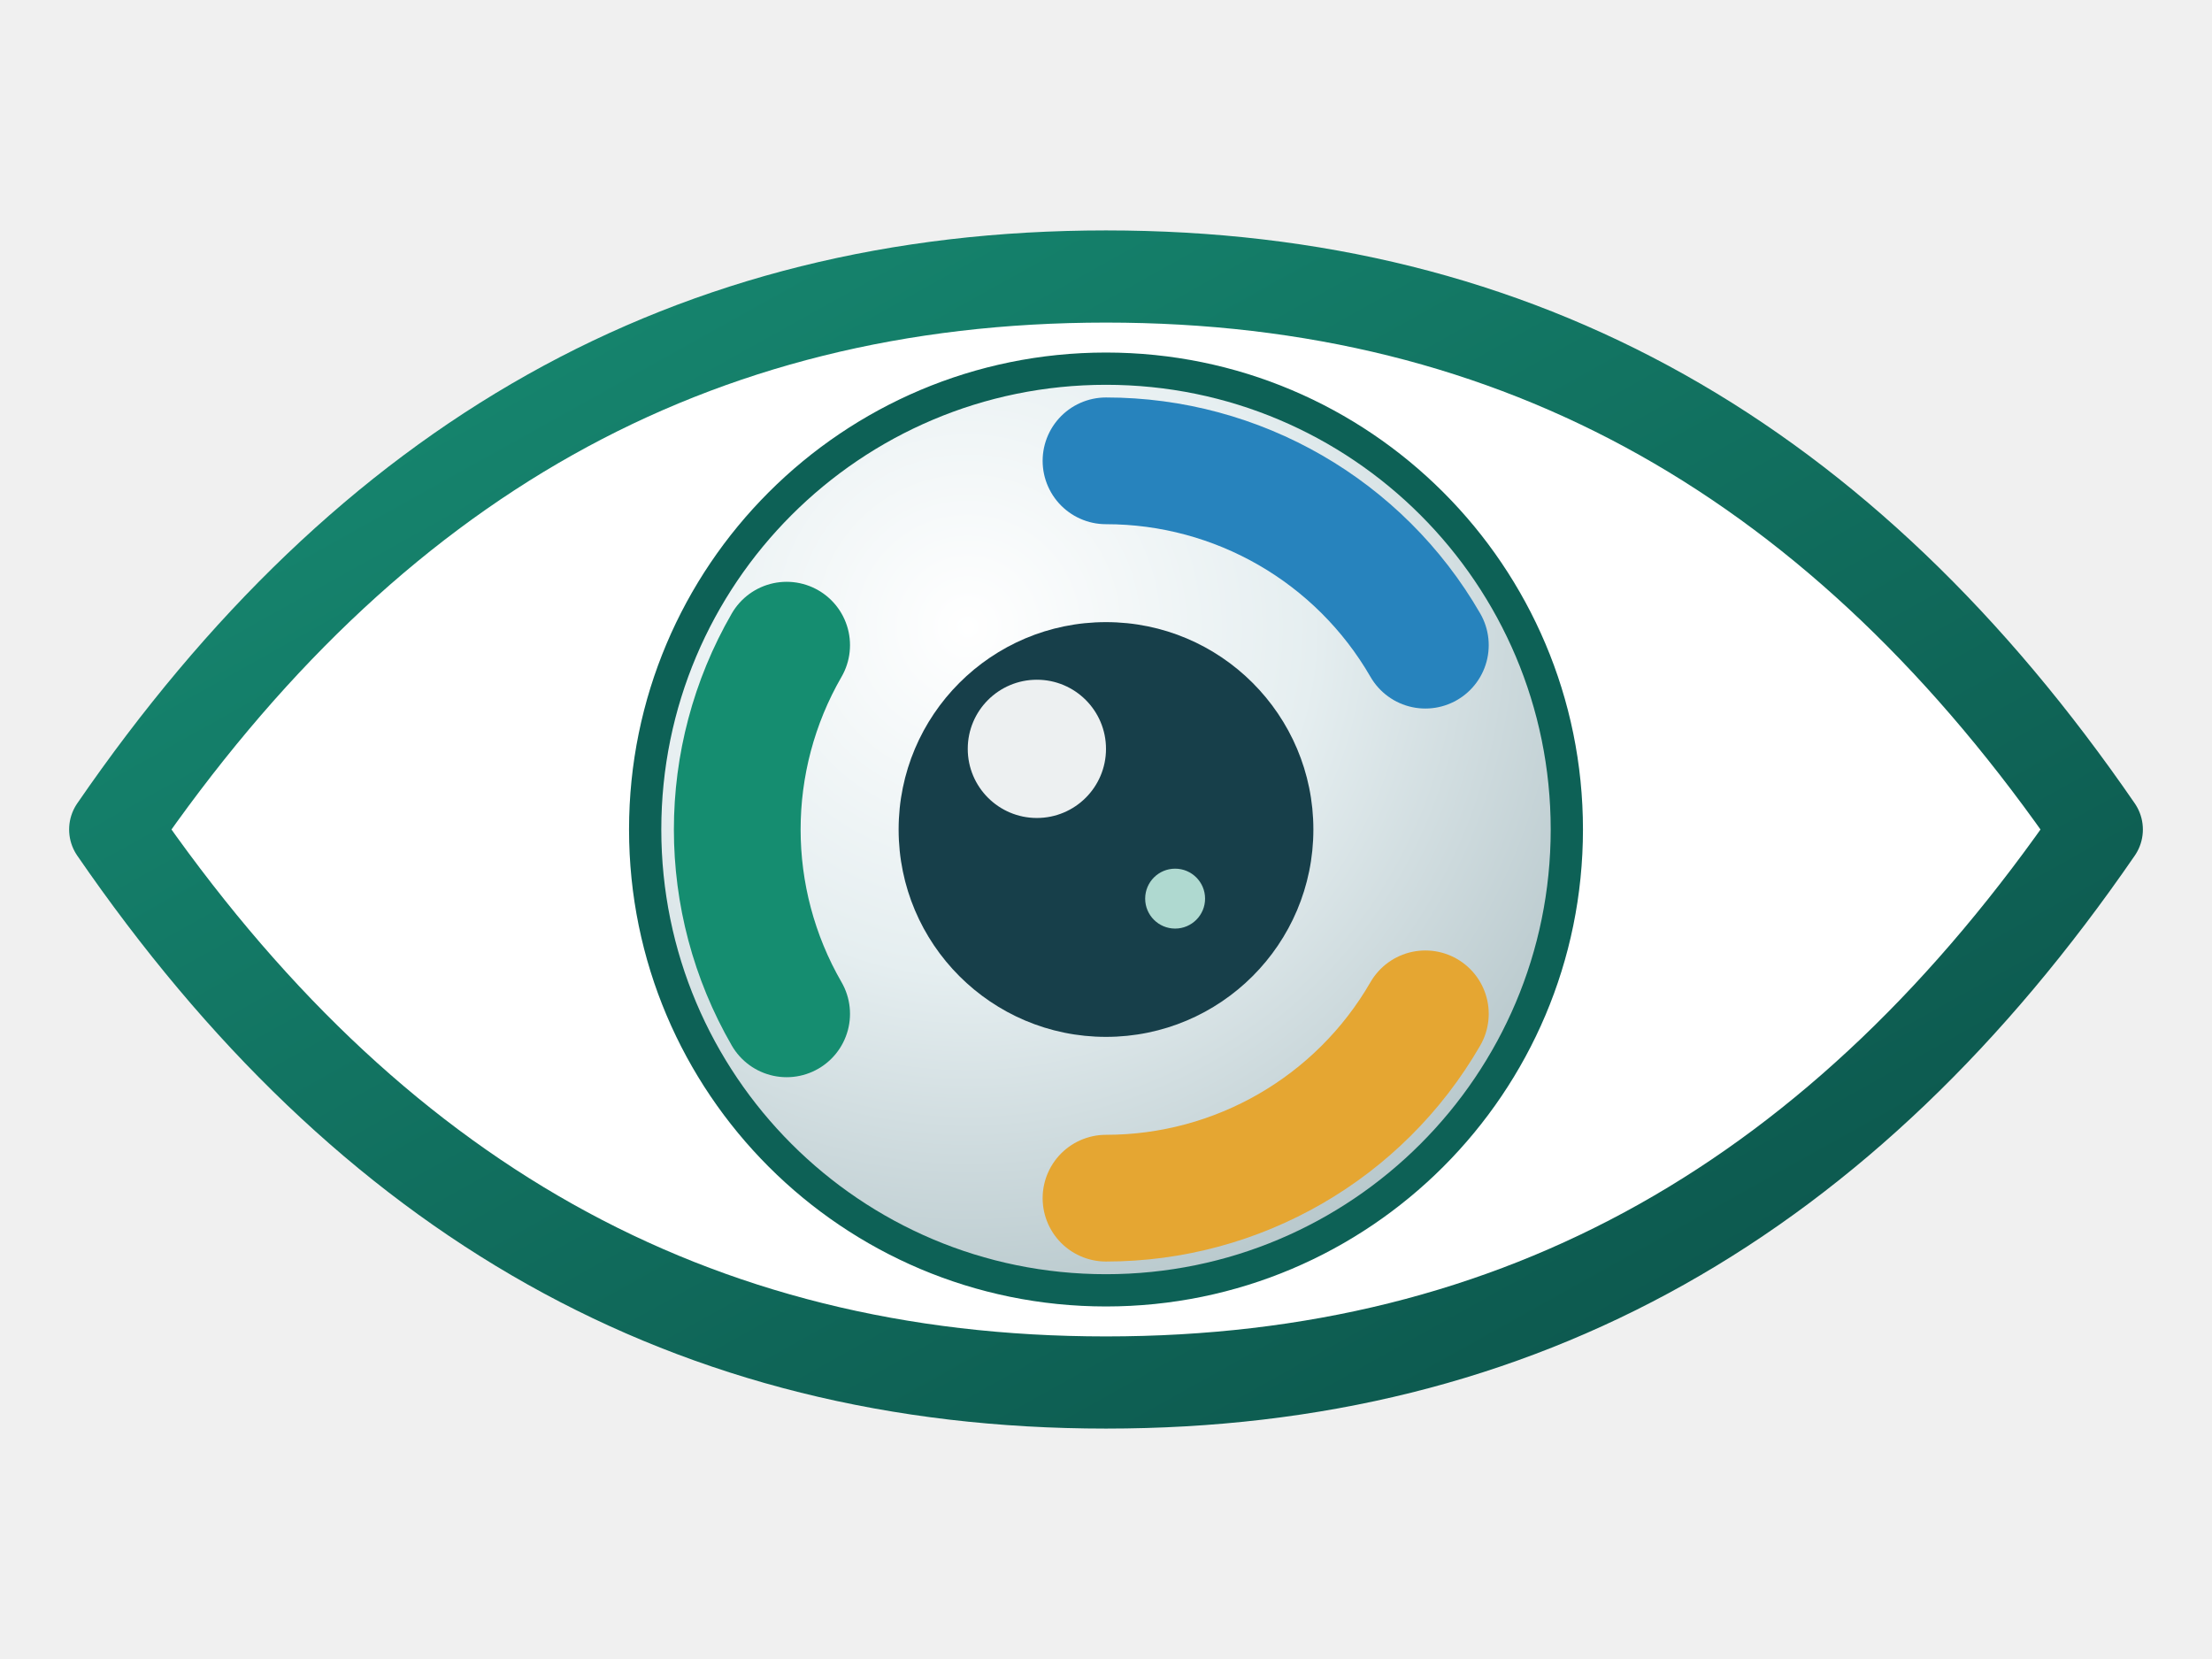
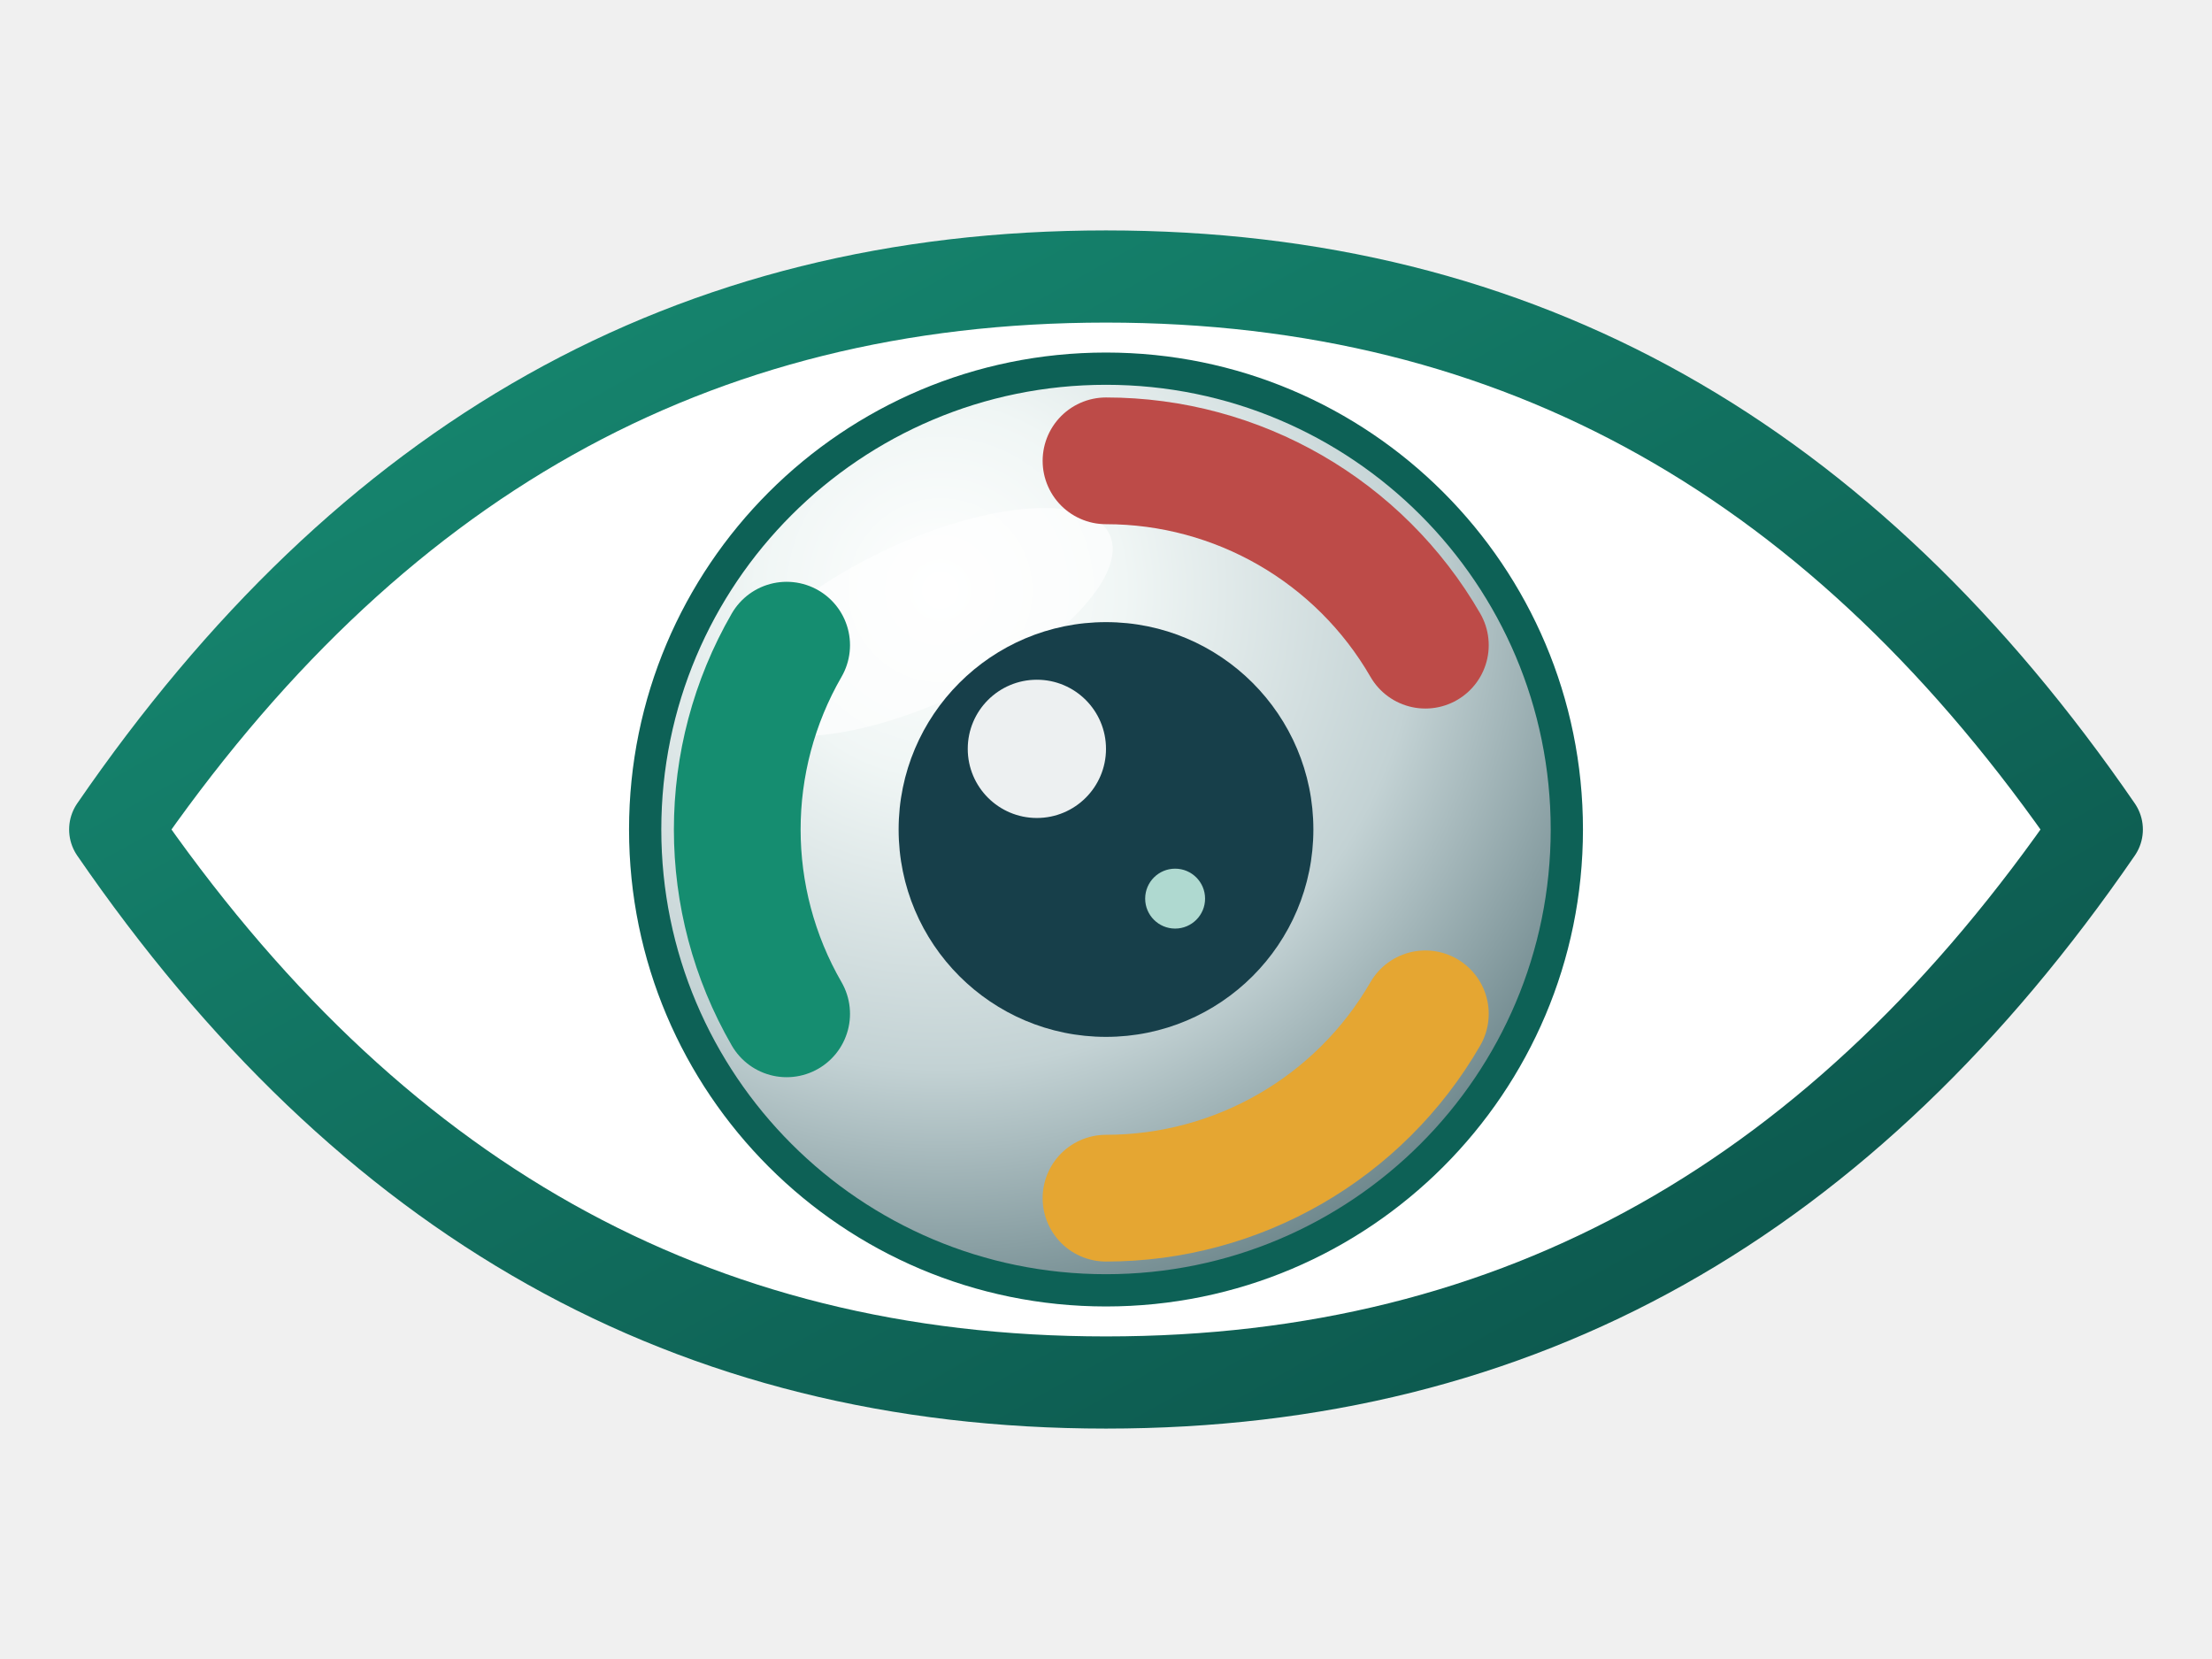
<svg xmlns="http://www.w3.org/2000/svg" viewBox="0 0 96 72" role="img" aria-labelledby="title desc">
  <defs>
    <linearGradient id="eye" x1="0" y1="0" x2="1" y2="1">
      <stop stop-color="#178c73" />
      <stop offset="1" stop-color="#0b5149" />
    </linearGradient>
-     <radialGradient id="iris" cx="35%" cy="28%" r="75%">
+     <radialGradient id="iris" cx="32%" cy="24%" r="80%">
      <stop stop-color="#ffffff" />
-       <stop offset=".5" stop-color="#e5eef0" />
-       <stop offset="1" stop-color="#b9c9cd" />
+       <stop offset=".25" stop-color="#f0f6f5" />
+       <stop offset=".65" stop-color="#c3d2d4" />
+       <stop offset="1" stop-color="#70898e" />
    </radialGradient>
  </defs>
  <path d="M5 36C16 20 30 12 48 12s32 8 43 24C80 52 66 60 48 60S16 52 5 36Z" fill="#ffffff" stroke="url(#eye)" stroke-width="4" stroke-linejoin="round" />
  <circle cx="48" cy="36" r="20" fill="url(#iris)" stroke="#0d6156" stroke-width="1.4" />
-   <path d="M48 20a16 16 0 0 1 13.86 8" fill="none" stroke="#2783bd" stroke-width="5.5" stroke-linecap="round" />
+   <ellipse cx="40" cy="27" rx="9" ry="3.5" transform="rotate(-25 40 27)" fill="#fff" opacity=".65" />
+   <path d="M48 20a16 16 0 0 1 13.86 8" fill="none" stroke="#bd4b48" stroke-width="5.5" stroke-linecap="round" />
  <path d="M61.86 44A16 16 0 0 1 48 52" fill="none" stroke="#e5a632" stroke-width="5.5" stroke-linecap="round" />
  <path d="M34.14 44a16 16 0 0 1 0-16" fill="none" stroke="#158d70" stroke-width="5.5" stroke-linecap="round" />
  <circle cx="48" cy="36" r="9" fill="#173f4a" />
  <circle cx="45" cy="32.5" r="3" fill="#fff" opacity=".92" />
  <circle cx="51" cy="39" r="1.3" fill="#d4fff1" opacity=".8" />
</svg>
